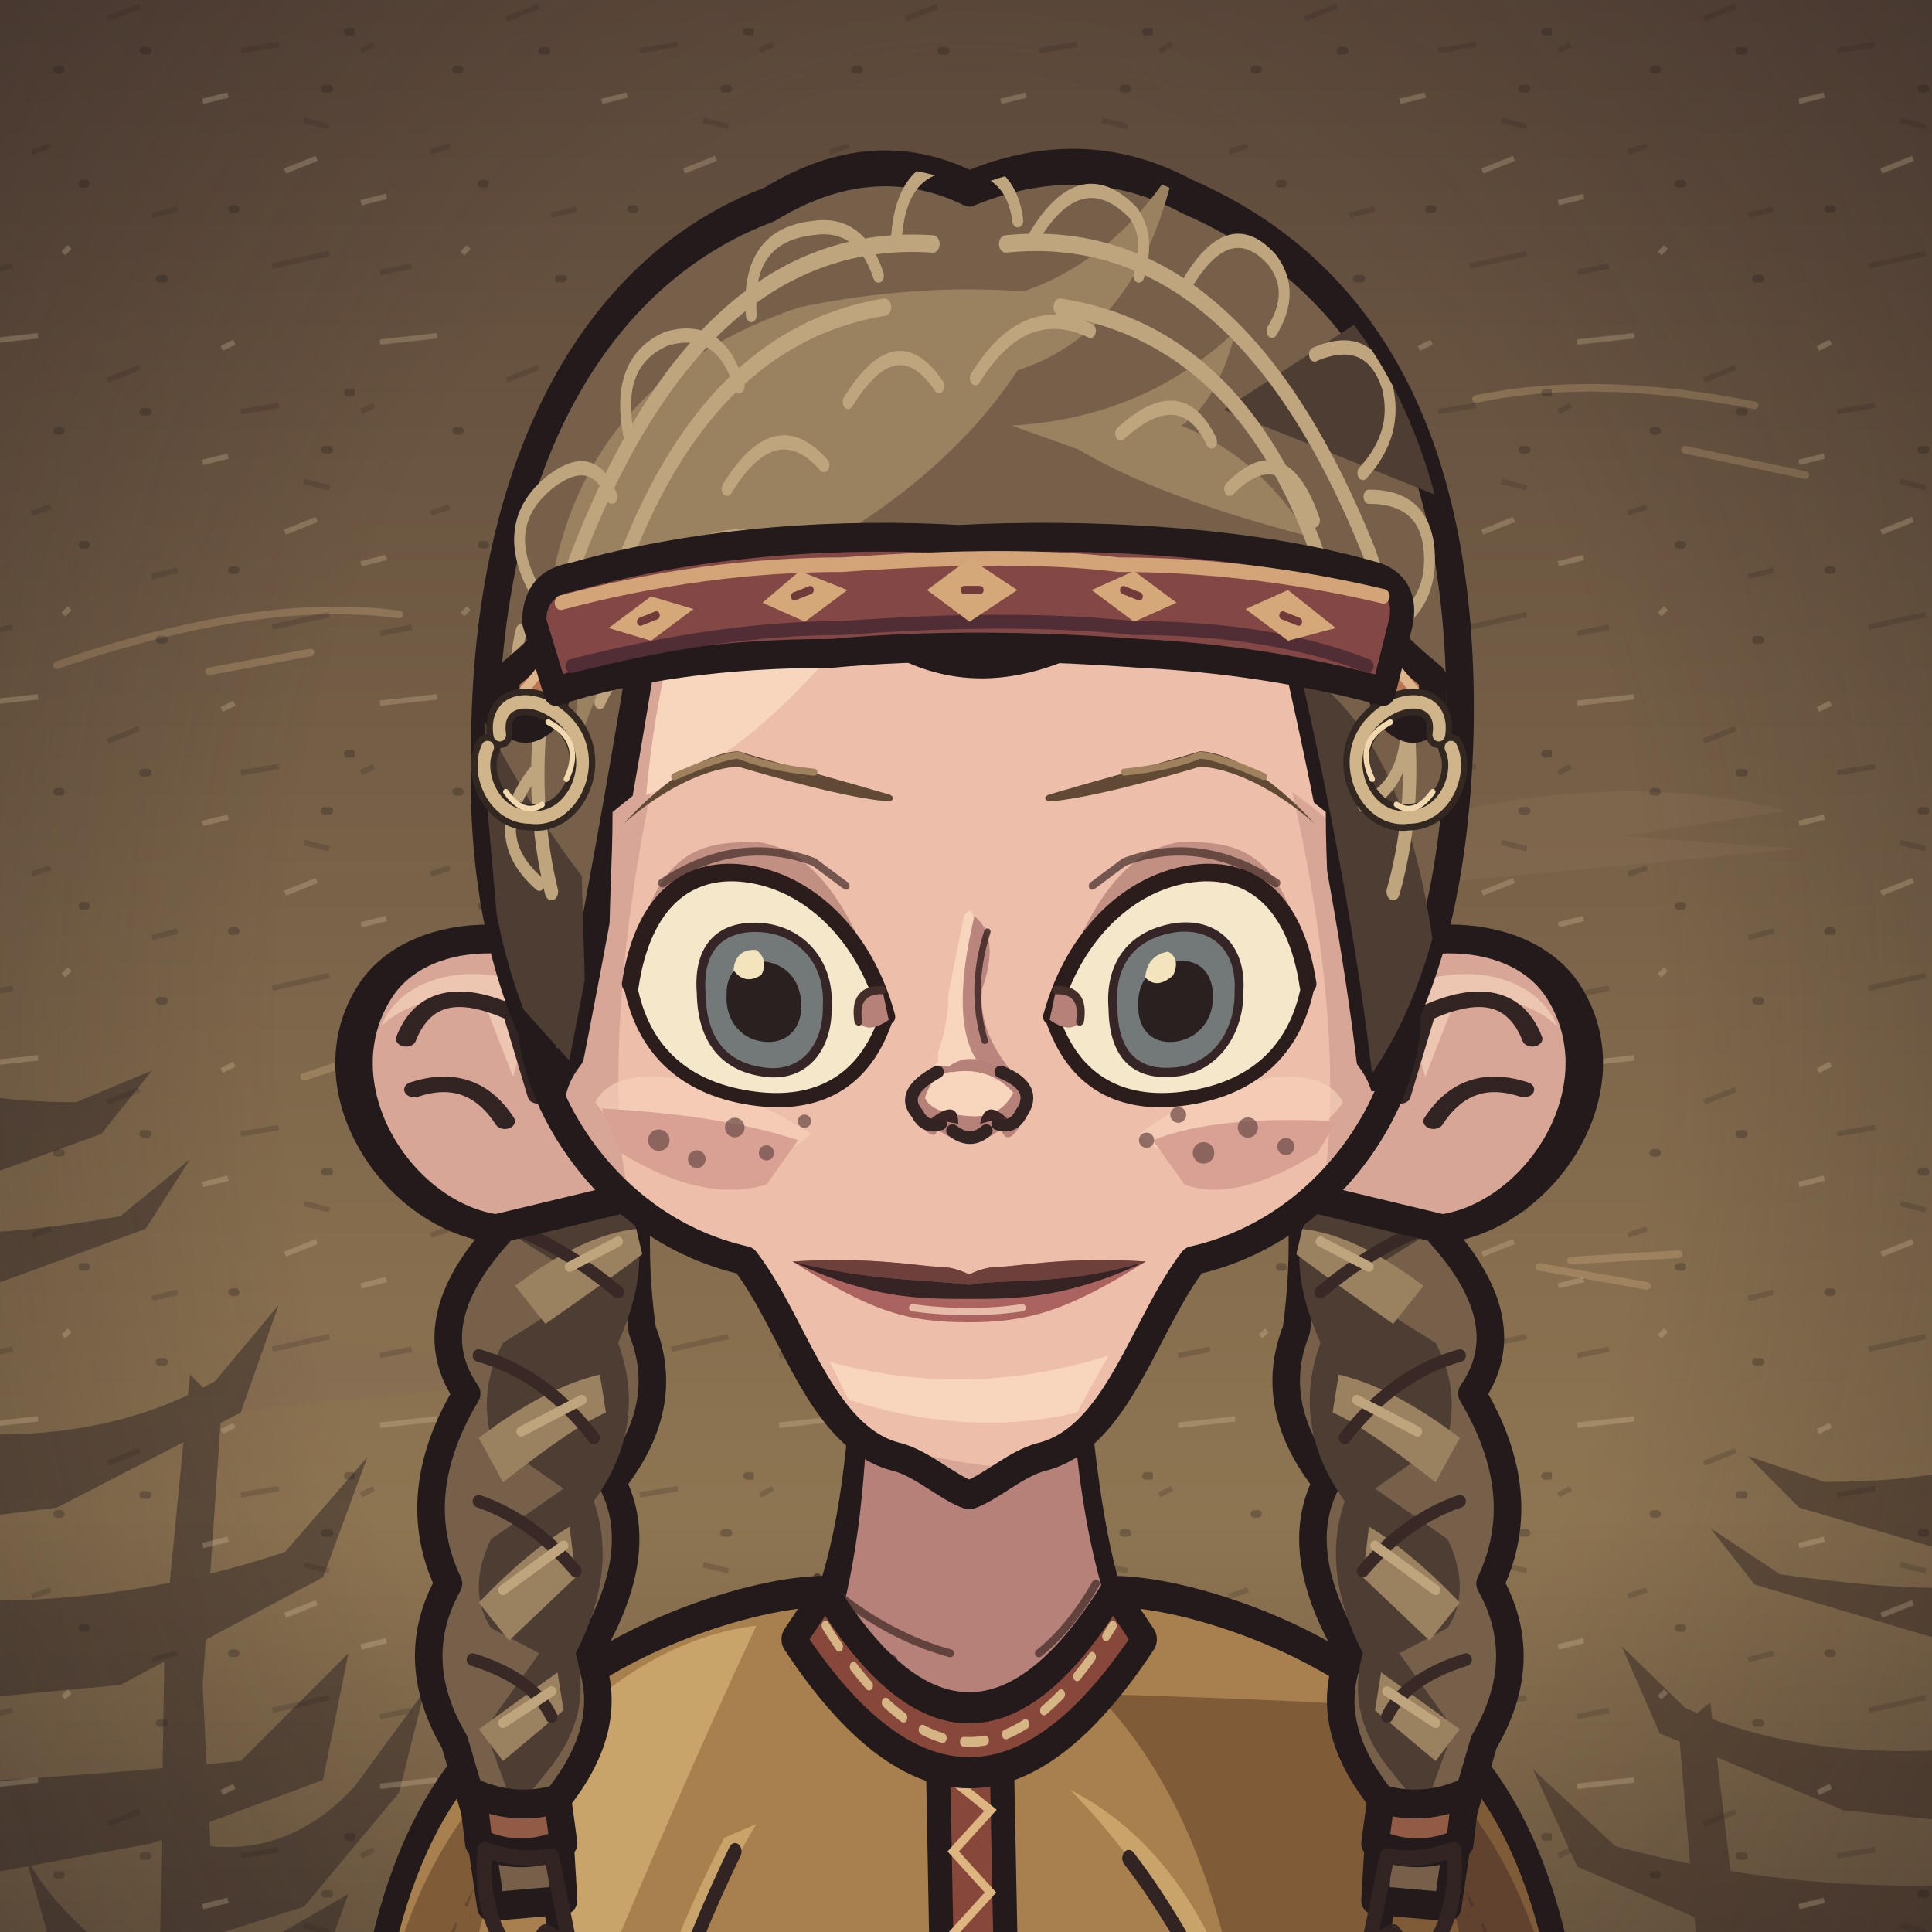
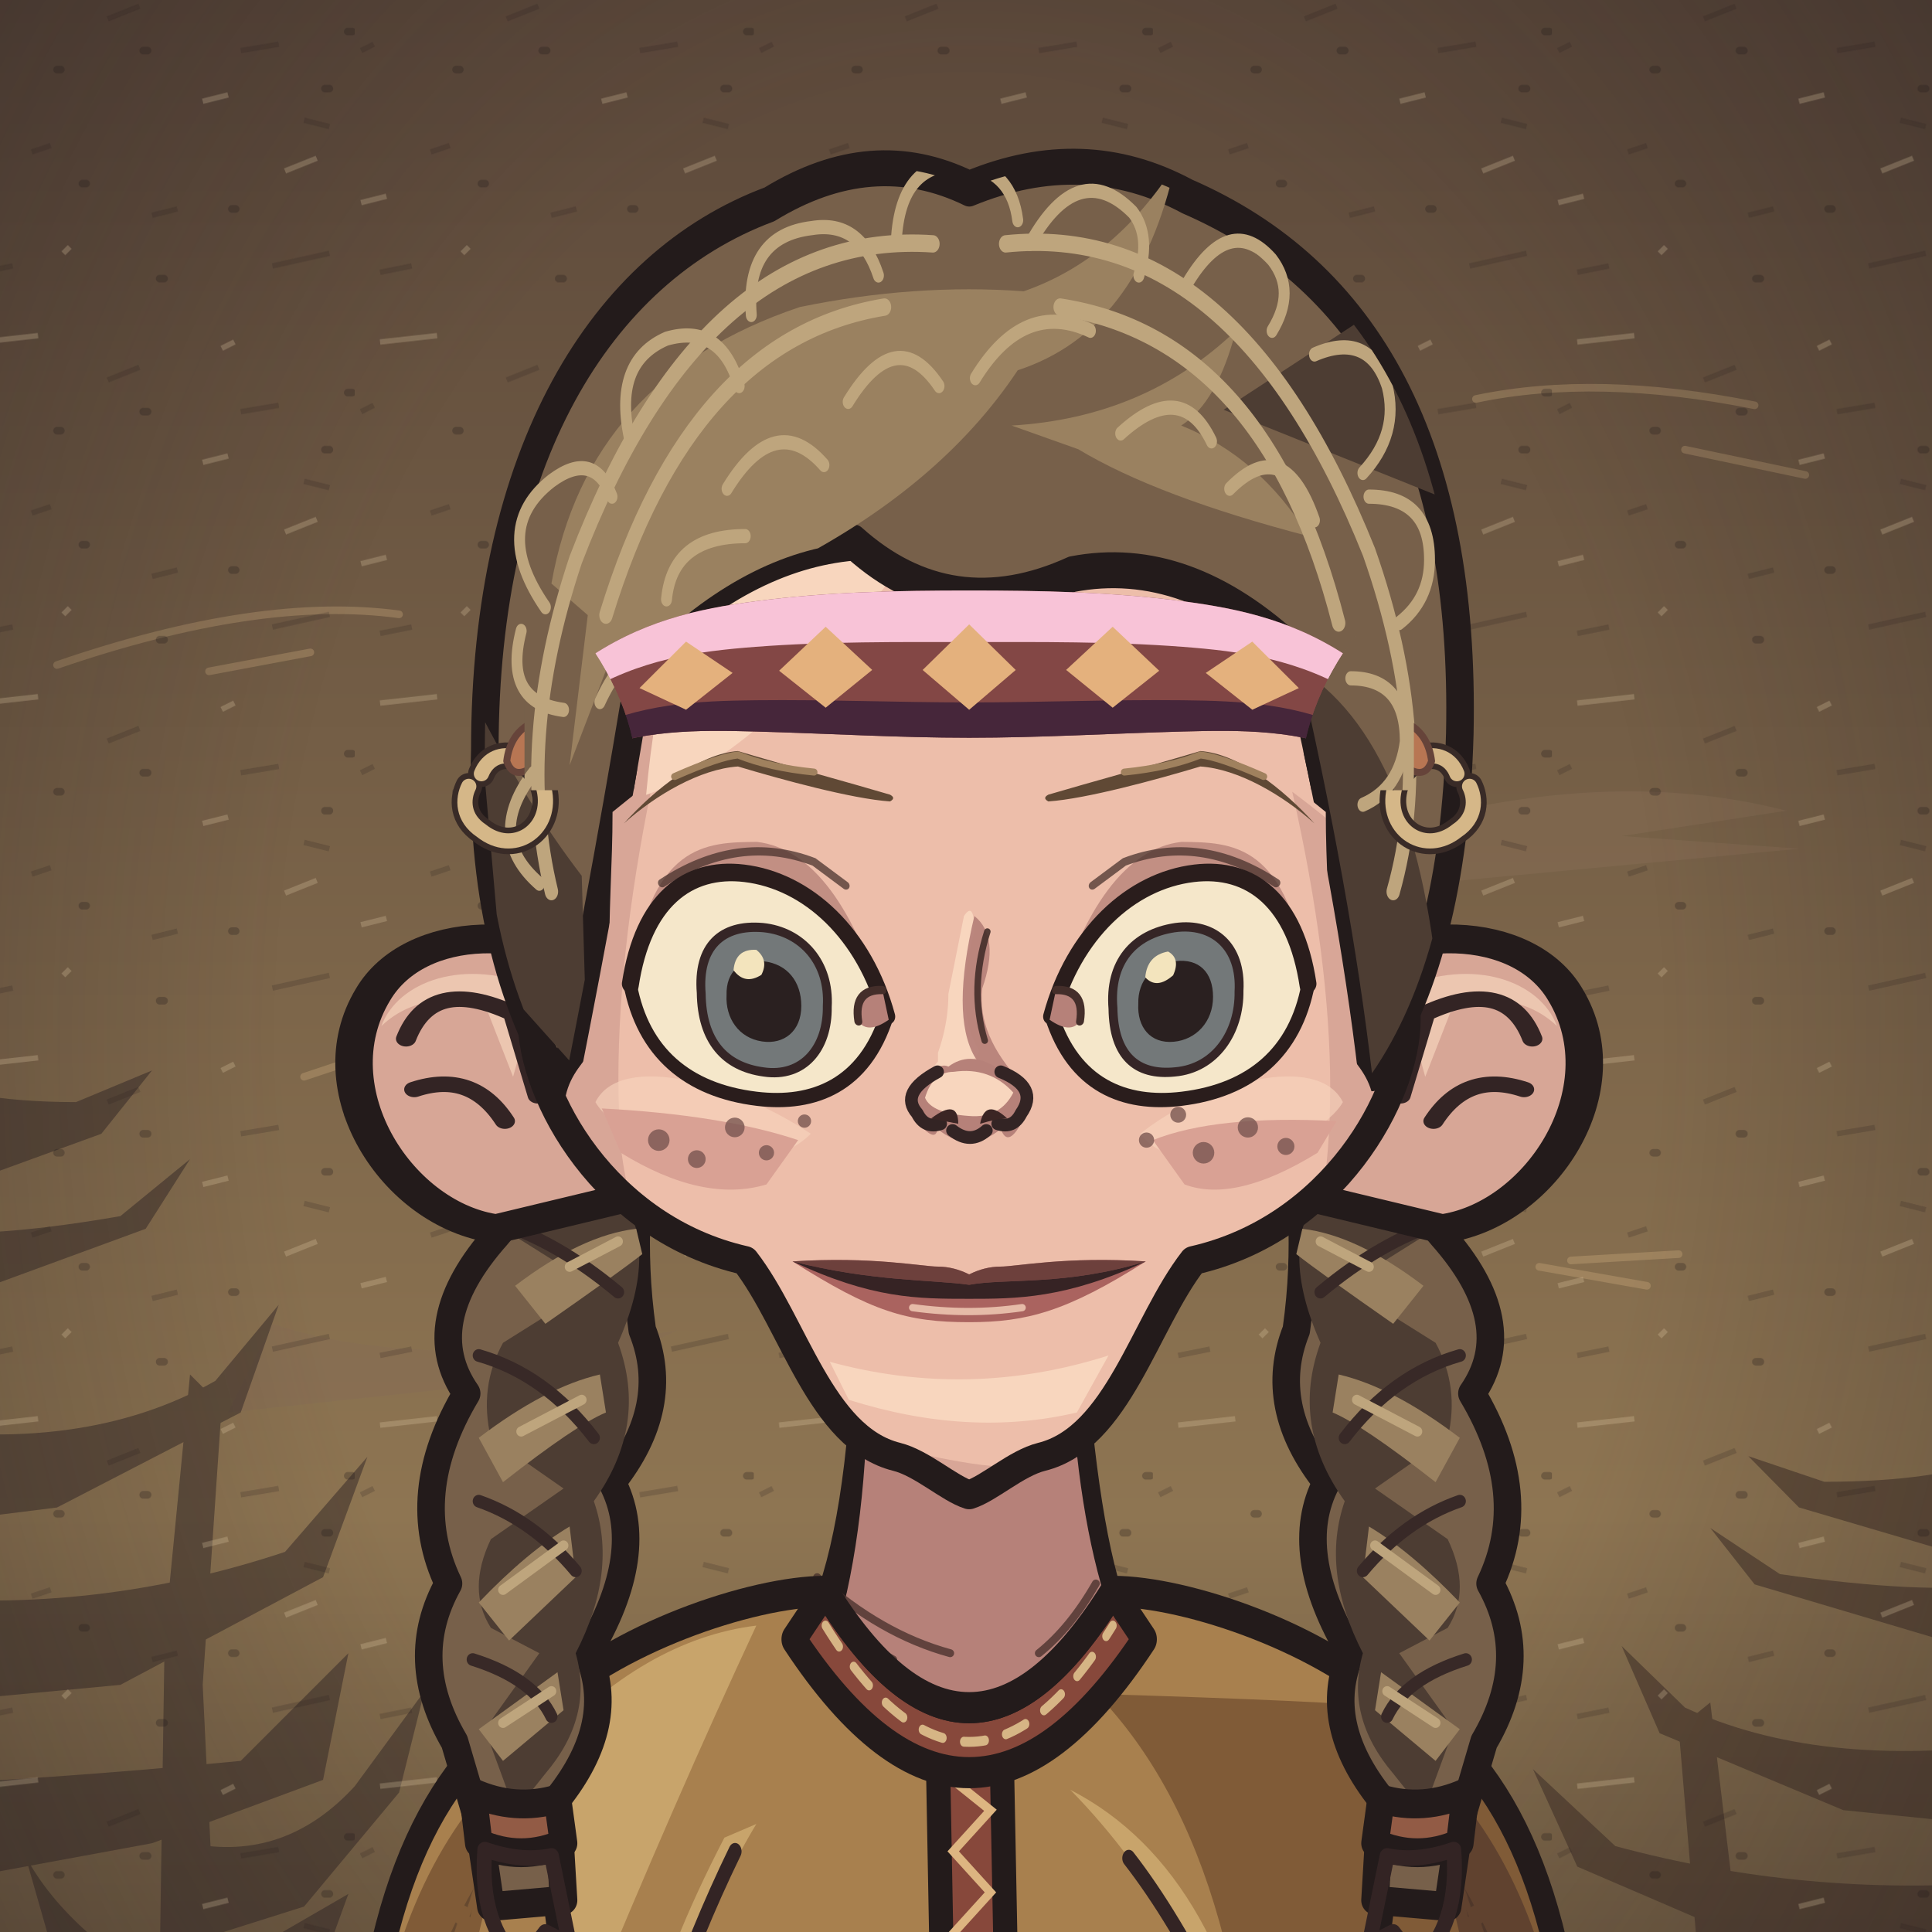
<svg xmlns="http://www.w3.org/2000/svg" xmlns:xlink="http://www.w3.org/1999/xlink" aria-labelledby="title" width="32" height="32" viewBox="7 8 305 305" role="img">
  <defs>
    <style>
      .edge {stroke:#231b1b;stroke-width:4.55;stroke-linecap:round;stroke-linejoin:round}
      .seam {fill:none;stroke:#332424;stroke-width:2.45;stroke-linecap:round;stroke-linejoin:round}
      .etch {fill:none;stroke:#442e2a;stroke-width:1.25;stroke-linecap:round}
      .hair-line {fill:none;stroke:#967661;stroke-width:1.45;stroke-linecap:round}
      .white {fill:#f5e7ca;stroke:#2a1d1c;stroke-width:2.65;stroke-linejoin:round}
      .label {fill:#efdfc1;font:600 20px Georgia,serif}
      .muted {fill:#b8aa96;font:13px 'Segoe UI',sans-serif}
      .section {fill:#dcbb8e;font:600 14px 'Segoe UI',sans-serif}
    </style>
    <linearGradient id="umber" x2="0" y2="1" gradientUnits="objectBoundingBox">
      <stop stop-color="#594639" />
      <stop offset=".56" stop-color="#8e7552" />
      <stop offset="1" stop-color="#3c3029" />
    </linearGradient>
    <linearGradient id="ash" x2="0" y2="1" gradientUnits="objectBoundingBox">
      <stop stop-color="#3b423d" />
      <stop offset=".56" stop-color="#7a7d67" />
      <stop offset="1" stop-color="#242b28" />
    </linearGradient>
    <linearGradient id="rose" x2="0" y2="1" gradientUnits="objectBoundingBox">
      <stop stop-color="#51404a" />
      <stop offset=".56" stop-color="#8a6972" />
      <stop offset="1" stop-color="#372c33" />
    </linearGradient>
    <pattern id="paper-grain" width="63" height="57" patternUnits="userSpaceOnUse">
      <path d="M1 16l2-1m21-4 5-2m16 7 6-1M12 32l3-1m16 11 4-1m20-14 4 1M4 51l5-1m41 0 9-2" fill="none" stroke="#231a1b" stroke-width=".85" opacity=".19" />
      <path d="M4 5l9-1m29 2 2-1M1 40l4-1m12 9 1-1m21-23 4-1m9 12 5-2" fill="none" stroke="#f0dbb5" stroke-width=".85" opacity=".23" />
      <path d="M16 19h.6m13-3h.7m28 6h.7m-39 15h.6m23 4h.6m-12 11h.7m29-39h.7" fill="none" stroke="#21191a" stroke-width="1.2" opacity=".28" stroke-linecap="round" />
    </pattern>
    <pattern id="ink-lines" width="7" height="9" patternUnits="userSpaceOnUse" patternTransform="rotate(28)">
      <path d="M1 -2V10m2.8-8 .6 6m1.9-1v5" stroke="#271d1d" stroke-width=".95" fill="none" opacity=".65" />
    </pattern>
    <radialGradient id="vignette" cx=".5" cy=".39" r=".72">
      <stop offset=".47" stop-color="#20191c" stop-opacity="0" />
      <stop offset="1" stop-color="#20191c" stop-opacity=".48" />
    </radialGradient>
    <g id="firs" fill="currentColor">
      <path d="M10 439Q15 379 12 300L9 220 15 146 15 54 19 80 21 147 28 230 25 326 29 439Z" />
      <path d="M17 169Q27 174 45 174L57 169 49 179 27 187 17 185                M18 194Q29 196 52 192L63 183 56 194 26 205 16 207                M15 225Q46 230 67 218L77 206 71 223 42 238 18 241                M17 252Q48 255 78 245L91 230 84 249 52 266 20 269                M14 282Q40 281 71 278L88 261 84 281 57 291 19 298                M19 312Q43 316 69 310L88 299 84 310 58 322 22 325" />
      <path d="M6 312 0 315V284L11 285M0 266 13 270V250L0 249M0 220 15 221 15 206 0 202                M0 180 16 181V167L0 165M0 141 15 150V138L0 133M0 112 17 127V118L0 104" />
      <path d="M64 440Q55 380 58 324L59 258 63 217 68 222 65 266 68 328 76 440Z                M63 291Q78 294 89 282L100 267 96 283 81 301 62 307                M63 323Q80 323 106 304L98 321 68 339                M63 316Q44 306 37 293L41 307 64 329Z" />
    </g>
    <g id="brambles" fill="none" stroke="currentColor" stroke-linecap="round" stroke-linejoin="round">
      <path stroke-width="3.8" d="M9 440Q13 401 21 380T26 333m-8 57Q39 375 43 352m-28 46Q6 377 0 376M41 440Q41 402 63 385m-20 44q26-6 39-30" />
      <path stroke-width="2" d="M23 364l14-13m-12 4-7-15m20 29 17-4m-15-1 1-11m13 49 2-17m2 14 18-5m-34 32q-12-10-17-10" />
    </g>
    <g id="night-scratches" fill="none" stroke="currentColor" stroke-width="1.2" stroke-linecap="round">
      <path d="M16 113q32-11 54-8m-30 9 16-3m184-40q19-4 44 1m-11 7 19 4                M24 335q33-3 68-16m-44 16 26-4m164-9q31 5 60-3m-39 8 38-3                M27 391q22-6 52-5m168 14q28-8 57-8m-40 11 24-4                M55 178l18-6m177 36 17 3m-12-4 17-1" />
    </g>
    <g id="shirt-setting">
      <rect width="320" height="440" fill="url(#umber)" />
      <path d="M50 217q24 8 64 1l-15 7-56 6m176-90q39-13 70-5l-26 4 28 2-64 6" fill="#856c54" opacity=".5" />
      <use xlink:href="#firs" style="color:#342827" opacity=".52" transform="translate(-26 8)" />
      <use xlink:href="#firs" style="color:#413128" opacity=".58" transform="translate(340 101) scale(-1 .81)" />
      <use xlink:href="#night-scratches" style="color:#dfbb87" opacity=".28" />
      <use xlink:href="#brambles" style="color:#291f22" opacity=".71" />
      <rect width="320" height="440" fill="url(#vignette)" />
      <rect width="320" height="440" fill="url(#paper-grain)" />
    </g>
    <g id="armor-setting">
      <rect width="320" height="440" fill="url(#ash)" />
      <path d="M42 173q49-4 68 3l-43 6 25 3-49 4m151 35q47 10 104-6l-26 14-62 8Z" fill="#707764" opacity=".48" />
      <use xlink:href="#firs" style="color:#27312c" opacity=".64" transform="translate(-36 30)" />
      <use xlink:href="#firs" style="color:#303833" opacity=".75" transform="translate(324 45) scale(-.86 1.03)" />
      <use xlink:href="#brambles" style="color:#252a27" opacity=".62" transform="translate(319 10) scale(-1 1)" />
      <use xlink:href="#night-scratches" style="color:#d8d8a9" opacity=".28" transform="translate(-2 21)" />
      <rect width="320" height="440" fill="url(#vignette)" />
      <rect width="320" height="440" fill="url(#paper-grain)" />
    </g>
    <g id="woman-setting">
      <rect width="320" height="440" fill="url(#rose)" />
      <path d="M44 235q40-4 76-1l-20 6-36 2 19 3-44 5m183-50q35 3 60-3l-24 9-31 2" fill="#775d65" opacity=".6" />
      <use xlink:href="#firs" style="color:#3b2b34" opacity=".58" transform="translate(-20 84) scale(.86 .91)" />
      <use xlink:href="#firs" style="color:#3d2e39" opacity=".68" transform="translate(327 54) scale(-.85 .98)" />
      <path d="M300 440q-2-82-6-173l-9-103 7-35 12 42 9 98 7 171Z                M294 195q-10-18-25-24l-15-1 13-4 11 2 18 15                M285 162q-13-22-34-27l-7 4 7-11 17 4 20 17                M303 242q-18-23-36-27l-13 3 15-9 11 2 21 15" fill="#3a2b33" opacity=".64" />
      <use xlink:href="#brambles" style="color:#2d2229" opacity=".8" transform="translate(12 6)" />
      <use xlink:href="#night-scratches" style="color:#e1b8a8" opacity=".28" transform="translate(0 7)" />
      <rect width="320" height="440" fill="url(#vignette)" />
      <rect width="320" height="440" fill="url(#paper-grain)" />
    </g>
    <pattern id="mail-rings" width="14" height="13" patternUnits="userSpaceOnUse" patternTransform="rotate(-7)">
      <path d="M-1 2q3-3 6 0 1 3-2 5Q0 8-1 5M6 2q3-3 6 0 1 3-2 5Q7 8 6 5M3 8q3-3 6 0 1 3-2 5-3 1-4-2M10 8q3-3 6 0" fill="none" stroke="#2d2c28" stroke-width="1.6" stroke-linecap="round" />
      <path d="M-.5 4q1.5-2 3-1m5 1q1.4-2 3-1M4 10q1.5-2 3-1m4 1q1.4-2 3-1" fill="none" stroke="#9a9b87" stroke-width="1.12" opacity=".78" stroke-linecap="round" />
    </pattern>
    <pattern id="armor-plates" width="47" height="24" patternUnits="userSpaceOnUse" patternTransform="translate(4 4) rotate(2)">
      <path d="M1 0l21 .7 1 18-3 3-17-1-1-4Zm24 1 19-1 2 15-3 7-19-2Z" fill="#85867a" stroke="#352e2a" stroke-width="1.75" stroke-linejoin="round" />
      <path d="M2 2l18 .2-.2 4L5 7 4 17Zm24 0 16-1 1 4-14 2-3 10Z" fill="#a9a58d" />
      <path d="M19 4l4 14-3 3-16-1 13-4Zm22 2 4 10-2 5-17-1 13-4Z" fill="#62655f" />
      <path d="M7 7l1-.5m6 12 3-2m16-7 5-1m-7 5 4-2" fill="none" stroke="#d0c0a0" stroke-width=".9" opacity=".76" />
      <path d="M6 12q2-2 2.7 1-1 2.2-2.7.5Zm12 1q1.8-2 2.4.6-1 2.6-2.5.8Zm11 1q1-2.2 2.8-1-.2 2.9-2.8 2.1Zm12-2q2.2-1.4 2.3.8-1 2.3-2.3.5Z" fill="#3c342d" />
    </pattern>
    <clipPath id="portrait-frame">
      <rect width="320" height="440" />
    </clipPath>
    <clipPath id="wardrobe-torso-mask">
      <path d="M133 273 C119 273 93 280 80 290 C77 305 86 322 84 346 C82 370 91 386 90 400 C89 415 86 431 81 445 H239 C234 431 231 415 230 400 C229 386 238 370 236 346 C234 322 243 305 240 290 C227 280 201 273 187 273 Q160 307 133 273Z" />
    </clipPath>
    <clipPath id="face-shape-clip">
      <path d="M 160 54 C 194 54 221 71 225 128 C 226 143 229 156 229 169 C 229 181 217.52 202 195.4 207 C 187.636 217 183.5 235 171.44 238 C 167.44 239 163.168 243 160 244 C 156.832 243 152.56 239 148.56 238 C 136.5 235 132.364 217 124.6 207 C 102.48 202 91 181 91 169 C 91 156 94 143 95 128 C 99 71 126 54 160 54 Z" />
    </clipPath>
    <clipPath id="face-features-eye-left">
      <path d="M-21 0 C-19 -13 -12 -19 -3 -19 C7 -19 16 -12 19.5 0 C16 11 8 15 -1 15 C-12 15 -19 10 -21 0Z" />
    </clipPath>
    <clipPath id="face-features-eye-right">
      <path d="M-21 0 C-19 -13 -12 -19 -3 -19 C7 -19 16 -12 19.5 0 C16 11 8 15 -1 15 C-12 15 -19 10 -21 0Z" />
    </clipPath>
    <clipPath id="face-features-nose-bridge">
      <path d="M154 144H167V179L172 185V187H149V185L154 179Z" />
    </clipPath>
    <mask id="hair-face-opening" maskUnits="userSpaceOnUse" x="0" y="0" width="320" height="440">
      <rect fill="white" x="0" y="0" width="320" height="440" />
      <g clip-path="url(#face-shape-clip)">
        <path d="M103.7 136.2C110.5 130.664 117.5 125.182 123.5 124.782C130.5 126.882 141.5 129.882 149 131.664Q160 139.664 171 131.664C178.5 129.882 189.5 126.882 196.5 124.782C202.5 125.182 209.5 130.664 216.3 136.2C216.3 145.2 216.9 149 216.9 166C216.9 175 224 175 224 184V300H96V184C96 175 103.1 175 103.1 166C103.1 149 103.7 145.2 103.7 136.2Z" fill="black" />
      </g>
    </mask>
    <clipPath id="hair-crown-clip">
-       <path d="M93 176Q79 159 80 133C80 96 99 72 127 64Q144 56 160 62Q179 56 196 63C226 73 242 95 241 131Q240 159 226.5 174Q223 151 214 121Q196 108 177 119 Q157 126 141 115 Q123 108 106 121Q101 145 93 176Z" />
+       <path d="M93 176Q79 159 80 133C80 96 99 72 127 64Q144 56 160 62Q179 56 196 63C226 73 242 95 241 131Q240 159 226.5 174Q223 151 214 121Q196 108 177 110.817 Q157 117.817 141 106.817 Q123 108 106 121Q101 145 93 176Z" />
+     </clipPath>
+     <clipPath id="headband-temple-hair">
+       <path d="M89.772 107.932H98.772Q107.772 119.858 107.772 132.784H89.772Z" />
+       <path d="M89.772 107.932H98.772Q107.772 119.858 107.772 132.784H89.772Z" transform="translate(320 0) scale(-1 1)" />
    </clipPath>
  </defs>
-   <g clip-path="url(#portrait-frame)">
+   <g clip-path="url(#portrait-frame)" transform="translate(0 -0.014)" data-headband-card-shift="-0.014">
    <use xlink:href="#shirt-setting" />
    <g data-part="neck">
      <g id="face-shape-neck">
        <path d="M 144 219 Q 143 249 137 263 Q 130 270 114 278 L 131 301 189 301 206 278 Q 190 270 183 263 Q 178 250 176 219 Z" fill="#e0b09f" class="edge" />
        <path d="M 144 224 176 224 Q 177 247 182 262 Q 178 275 160 277 Q 142 275 139 266 Q 144 249 144 224 Z" fill="#b68179" />
        <path d="M 136 257 q 10 9 21 12 m -16 -3 7 4 m 32 -12 q -4 7 -9 11" class="etch" opacity=".75" />
      </g>
    </g>
    <g data-part="wardrobe" transform="matrix(0.84 0 0 1.08 25.6 -35.6)">
      <path d="M91 284 C69 291 54 304 48 332 C38 362 37 415 50 445 H92 L109 336Z" fill="#a8804e" class="edge" />
      <path d="M49 337 Q56 308 80 294 Q63 326 64 351 L53 373 Q53 421 64 444 H50 Q35 397 49 337Z" fill="#805b37" />
      <path d="M48 354 Q59 326 68 315 Q59 342 62 359 L45 383Z" fill="url(#ink-lines)" opacity=".44" />
      <path d="M53 376 q10 -11 20 -14 m-18 27 16 -10 M52 414 q4 11 13 21" class="seam" />
      <path d="M54 354 l9 -17 m-9 24 9 -14 m-6 61 10 13" class="etch" />
      <g transform="translate(320 0) scale(-1 1)">
        <path d="M91 284 C69 291 54 304 48 332 C38 362 37 415 50 445 H92 L109 336Z" fill="#805b37" class="edge" />
        <path d="M49 337 Q56 308 80 294 Q63 326 64 351 L53 373 Q53 421 64 444 H50 Q35 397 49 337Z" fill="#60422f" />
        <path d="M48 354 Q59 326 68 315 Q59 342 62 359 L45 383Z" fill="url(#ink-lines)" opacity=".44" />
        <path d="M53 376 q10 -11 20 -14 m-18 27 16 -10 M52 414 q4 11 13 21" class="seam" />
        <path d="M54 354 l9 -17 m-9 24 9 -14 m-6 61 10 13" class="etch" />
      </g>
      <path d="M133 273 C119 273 93 280 80 290 C77 305 86 322 84 346 C82 370 91 386 90 400 C89 415 86 431 81 445 H239 C234 431 231 415 230 400 C229 386 238 370 236 346 C234 322 243 305 240 290 C227 280 201 273 187 273 Q160 307 133 273Z" fill="#a8804e" />
      <g data-part="torso" clip-path="url(#wardrobe-torso-mask)">
        <path d="M80 296 Q99 280 120 278 Q105 303 88 335Z" fill="#c8a46b" />
        <path d="M184 288 Q227 289 240 290 L257 444 H217 Q226 405 214 371 Q215 313 184 288Z" fill="#805b37" />
        <path d="M81 344 Q91 359 87 381 L72 402 L64 359Z" fill="#805b37" />
        <path d="M207 371 Q223 390 235 386 L234 416 L220 412Z" fill="url(#ink-lines)" opacity=".42" />
        <path d="M120 307 Q103 329 98 361 Q92 342 114 309Z M179 302 Q209 314 216 353 Q203 321 179 302Z" fill="#c8a46b" />
        <path d="M133 409 Q124 426 123 444 H113 Q119 423 133 409Z M174 412 Q184 426 192 445 H177Z" fill="#c8a46b" />
        <path d="M116 311 Q101 335 95 360 M190 312 Q207 329 225 367 M150 338 q-3 22 3 42 m11 -31 6 35 M129 421 l-7 24 m60 -28 8 27" class="seam" />
        <path d="M101 369 l-7 16 m12 -12 -6 12 M222 355 l6 19 m-11 -12 5 15 M143 367 l2 14 m65 44 4 13" class="etch" />
        <path d="M154 292h12l1 40-12 2Z" fill="#87483b" class="edge" />
        <path d="M156 300l8 5-7 6 7 6-7 6 7 5" fill="none" stroke="#ddb581" stroke-width="1.4" />
        <path d="M133 273 Q160 307 187 273 L193 280 Q160 319 127 280Z" fill="#87483b" class="edge" />
        <path d="M133 278 Q160 312 187 278" fill="none" stroke="#d6b585" stroke-width="1.45" stroke-dasharray="4 4" stroke-linecap="round" />
      </g>
      <path d="M133 273 C119 273 93 280 80 290 C77 305 86 322 84 346 C82 370 91 386 90 400 C89 415 86 431 81 445 H239 C234 431 231 415 230 400 C229 386 238 370 236 346 C234 322 243 305 240 290 C227 280 201 273 187 273 Q160 307 133 273Z" fill="none" class="edge" />
      <g data-part="belt" clip-path="url(#wardrobe-torso-mask)">
        <path d="M96 396 Q160 414 224 395 L223 413 Q160 430 97 414Z" fill="#574034" class="edge" />
        <path d="M99 400 Q160 417 221 399 L221 403 Q160 420 100 404Z" fill="#916649" />
        <path d="M101 410 Q160 426 219 409" fill="none" stroke="#bd9369" stroke-width="1.35" stroke-dasharray="3 3" stroke-linecap="round" />
        <path d="M149 402l24 -1 5 4-1 13-5 4-24 -1-5 -4v-11Z M151 407l-1 9 20 1 1 -11Z" fill="#c69657" fill-rule="evenodd" stroke="#372621" stroke-width="2.9" stroke-linejoin="round" />
        <path d="M156 412l16 -1m-25 -4 8 -2" fill="none" stroke="#e9b97b" stroke-width="2" stroke-linecap="round" />
      </g>
    </g>
    <g id="hair-braid" transform="matrix(0.956 0 0 1 7.059 0)">
      <g transform="translate(0 10)">
        <path d="M220 155C232 169 227 181 238 193Q251 207 243 218q10 16 3 30 7 12-1 25l-4 13-2 13-12-1 1-16q-10-12-5-23-10-16-4-27-10-12-5-24C218 181 208 169 220 155Z" fill="#77604a" class="edge" />
        <path d="M229 184Q235 188 237 192l-15 9 15 9q4 7 2 15l-12 8 12 8q4 8 0 14l-8 4 9 12-5 13-5-6q-8-9-5-19-7-13-3-24-9-12-4-25-7-15 0-24Z" fill="#4d3d33" />
        <path d="M215 192q9 1 20 9l-5 6q-12-8-16-11Zm6 23q9 2 20 10l-4 7q-12-9-17-11Zm5 24q7 4 15 12l-5 6-11-10Zm2 23 13 9-4 5-10-8Z" fill="#9a8160" />
        <path d="M218 202q10-8 20-11m-16 34q8-10 19-13m-16 34q7-8 16-11m-12 34q3-6 13-9" fill="none" stroke="#382927" stroke-width="2" stroke-linecap="round" stroke-linejoin="round" />
        <path d="M218 194l8 4m-2 21 10 5m-7 18 10 7m-8 16 8 5" fill="none" stroke="#bea57d" stroke-width="1.6" stroke-linecap="round" stroke-linejoin="round" />
        <path d="M228 282q7 2 14-1l-1 8q-7 3-14 0Z" fill="#925b45" class="edge" />
        <path d="M229 291q5 1 11-1 1 12-6 18l-4-5-4 2Z" fill="#4d3d33" class="seam" />
      </g>
      <g transform="translate(320 0) scale(-1 1)">
        <g transform="translate(0 10)">
          <path d="M220 155C232 169 227 181 238 193Q251 207 243 218q10 16 3 30 7 12-1 25l-4 13-2 13-12-1 1-16q-10-12-5-23-10-16-4-27-10-12-5-24C218 181 208 169 220 155Z" fill="#77604a" class="edge" />
          <path d="M229 184Q235 188 237 192l-15 9 15 9q4 7 2 15l-12 8 12 8q4 8 0 14l-8 4 9 12-5 13-5-6q-8-9-5-19-7-13-3-24-9-12-4-25-7-15 0-24Z" fill="#4d3d33" />
          <path d="M215 192q9 1 20 9l-5 6q-12-8-16-11Zm6 23q9 2 20 10l-4 7q-12-9-17-11Zm5 24q7 4 15 12l-5 6-11-10Zm2 23 13 9-4 5-10-8Z" fill="#9a8160" />
          <path d="M218 202q10-8 20-11m-16 34q8-10 19-13m-16 34q7-8 16-11m-12 34q3-6 13-9" fill="none" stroke="#382927" stroke-width="2" stroke-linecap="round" stroke-linejoin="round" />
          <path d="M218 194l8 4m-2 21 10 5m-7 18 10 7m-8 16 8 5" fill="none" stroke="#bea57d" stroke-width="1.6" stroke-linecap="round" stroke-linejoin="round" />
          <path d="M228 282q7 2 14-1l-1 8q-7 3-14 0Z" fill="#925b45" class="edge" />
          <path d="M229 291q5 1 11-1 1 12-6 18l-4-5-4 2Z" fill="#4d3d33" class="seam" />
        </g>
      </g>
    </g>
    <g id="face-shape">
      <g id="face-shape-ears">
        <g transform="translate(101 179) scale(-1.3 1)">
          <path d="M -4 -15 C 7 -26 22 -25 27 -14 C 34 1 24 21 12 23 L -4 18 Z" fill="#d7a696" class="edge" />
          <path d="M 7 -15 C 16 -20 24 -16 26 -9 C 22 -14 16 -14 13 -11 L 10 -1 Z" fill="#f8d6be" opacity=".66" />
          <path d="M 23 -7 Q 20 -17 10 -11 L 7 2 M 22 1 Q 15 -2 11 6" class="seam" />
        </g>
        <g transform="translate(219 179) scale(1.3 1)">
          <path d="M -4 -15 C 7 -26 22 -25 27 -14 C 34 1 24 21 12 23 L -4 18 Z" fill="#d7a696" class="edge" />
          <path d="M 7 -15 C 16 -20 24 -16 26 -9 C 22 -14 16 -14 13 -11 L 10 -1 Z" fill="#f8d6be" opacity=".66" />
          <path d="M 23 -7 Q 20 -17 10 -11 L 7 2 M 22 1 Q 15 -2 11 6" class="seam" />
        </g>
      </g>
      <path d="M 160 54 C 194 54 221 71 225 128 C 226 143 229 156 229 169 C 229 181 217.52 202 195.4 207 C 187.636 217 183.5 235 171.44 238 C 167.44 239 163.168 243 160 244 C 156.832 243 152.56 239 148.56 238 C 136.5 235 132.364 217 124.6 207 C 102.48 202 91 181 91 169 C 91 156 94 143 95 128 C 99 71 126 54 160 54 Z" fill="#edbeaa" />
      <g clip-path="url(#face-shape-clip)">
        <path d="M 70 141 Q 104 91 123 84 Q 102 148 105 189 Q 110 231 160 239 Q 192 244 211 214 Q 223 186 211 133 Q 235 151 250 174 L 250 265 70 265 Z" fill="#d8a697" />
        <path d="M 109 133.5 Q 114 80 142 79 Q 173 70 195 88 Q 174 79 152 93 Q 130 126 109 133.5 Z" fill="#f8d6be" />
        <g transform="translate(160 0) scale(-1 1)">
          <path d="M 25 187 C 37 179 55 174 59 182 C 55 189 34 196 25 187 Z" fill="#f8d6be" opacity=".605" />
          <path d="M 27 188 Q 39 184 58 183 L 55 190 Q 42 198 32 195 Z" fill="#d9a194" />
        </g>
        <g transform="translate(160 0) scale(1 1)">
          <path d="M 27 187 C 37 179 55 174 59 182 C 55 189 34 196 27 187 Z" fill="#f8d6be" opacity=".605" />
          <path d="M 29 188 Q 39 184 58 185 L 55 190 Q 42 198 34 195 Z" fill="#d9a194" />
        </g>
        <path d="M 92 183 Q 99 211 120 232 L 132 247 119 248 Q 98 234 85 212 Z M 229 184 Q 224 217 203 241 L 193 250 209 247 Q 230 233 240 211 Z" fill="url(#ink-lines)" opacity=".14" />
        <path d="M 138 223 Q 160 229 182 222 L 177 231 Q 160 235 141 229 Z" fill="#f8d6be" />
        <circle cx="111" cy="188" r="1.7" fill="#76534e" opacity=".78" />
        <circle cx="117" cy="191" r="1.4" fill="#76534e" opacity=".78" />
        <circle cx="123" cy="186" r="1.55" fill="#76534e" opacity=".78" />
        <circle cx="128" cy="190" r="1.2" fill="#76534e" opacity=".78" />
        <circle cx="134" cy="185" r="1.05" fill="#76534e" opacity=".78" />
        <circle cx="188" cy="188" r="1.2" fill="#76534e" opacity=".78" />
        <circle cx="193" cy="184" r="1.25" fill="#76534e" opacity=".78" />
        <circle cx="197" cy="190" r="1.7" fill="#76534e" opacity=".78" />
        <circle cx="204" cy="186" r="1.6" fill="#76534e" opacity=".78" />
        <circle cx="210" cy="189" r="1.35" fill="#76534e" opacity=".78" />
      </g>
      <path d="M 160 54 C 194 54 221 71 225 128 C 226 143 229 156 229 169 C 229 181 217.52 202 195.4 207 C 187.636 217 183.5 235 171.44 238 C 167.44 239 163.168 243 160 244 C 156.832 243 152.56 239 148.56 238 C 136.5 235 132.364 217 124.6 207 C 102.48 202 91 181 91 169 C 91 156 94 143 95 128 C 99 71 126 54 160 54 Z" fill="none" class="edge" />
    </g>
    <g clip-path="url(#face-shape-clip)">
      <g data-part="eyes">
        <g transform="matrix(1 0.12 0 1.04 127.5 166)">
          <path d="M-21 0 C-18 -22 -9 -23 -1 -24 Q12 -24 19.5 0Z" fill="#b68179" opacity=".78" />
          <path d="M-16 -16 Q-4 -25 8 -22 L13 -19" class="etch" opacity=".72" />
          <path d="M-21 0 C-19 -13 -12 -19 -3 -19 C7 -19 16 -12 19.5 0 C16 11 8 15 -1 15 C-12 15 -19 10 -21 0Z" class="white" style="stroke-width:2.15" />
          <g clip-path="url(#face-features-eye-left)">
            <g transform="translate(0 0) scale(1 1)">
              <path d="M-9.8 0 C-10.4 -7 -6.6 -10.9 0 -11.1 C6.1 -11.2 10.5 -7 10.1 -.3 C10.2 5.9 6.4 11 0 10.8 C-6.1 10.7 -9.7 7.2 -9.8 0Z" fill="#737879" stroke="#352526" stroke-width="1.4" />
              <path d="M-5.8 -.2C-5.9-3.8-3.5-6 .1-6 3.8-6 6-3.6 6 .1 6 3.9 3.3 6.3-.2 6.2-3.9 6.1-6 3.3-5.8-.2Z" fill="#2a2020" />
              <path d="M-4.7-4.1Q-4.4-7.4-1.1-7.6 .9-6.3-.3-3.9-2.9-2-4.7-4.1Z" fill="#f3e4bd" />
            </g>
          </g>
          <path d="M-21 0 C-19 -13 -12 -19 -3 -19 C7 -19 16 -12 19.5 0" fill="none" stroke="#2a1d1c" stroke-width="2.65" stroke-linecap="round" />
          <path d="M18.8 -3.8 Q14.2 -3.4 15 1.4 Q16.5 3.2 19.8 .6Z" fill="#b68179" />
          <path d="M18.8 -3.8 Q14.2 -3.4 15 1.4" class="etch" />
        </g>
        <g transform="matrix(-1 0.12 0 1.04 192.5 166)">
          <path d="M-21 0 C-18 -22 -9 -23 -1 -24 Q12 -24 19.5 0Z" fill="#b68179" opacity=".78" />
          <path d="M-16 -16 Q-4 -25 8 -22 L13 -19" class="etch" opacity=".72" />
          <path d="M-21 0 C-19 -13 -12 -19 -3 -19 C7 -19 16 -12 19.5 0 C16 11 8 15 -1 15 C-12 15 -19 10 -21 0Z" class="white" style="stroke-width:2.15" />
          <g clip-path="url(#face-features-eye-right)">
            <g transform="translate(0 0) scale(-1 1)">
              <path d="M-9.8 0 C-10.4 -7 -6.6 -10.9 0 -11.1 C6.1 -11.2 10.5 -7 10.1 -.3 C10.2 5.9 6.4 11 0 10.8 C-6.1 10.7 -9.7 7.2 -9.8 0Z" fill="#737879" stroke="#352526" stroke-width="1.4" />
              <path d="M-5.8 -.2C-5.9-3.8-3.5-6 .1-6 3.8-6 6-3.6 6 .1 6 3.9 3.3 6.3-.2 6.2-3.9 6.1-6 3.3-5.8-.2Z" fill="#2a2020" />
              <path d="M-4.7-4.1Q-4.4-7.4-1.1-7.6 .9-6.3-.3-3.9-2.9-2-4.7-4.1Z" fill="#f3e4bd" />
            </g>
          </g>
          <path d="M-21 0 C-19 -13 -12 -19 -3 -19 C7 -19 16 -12 19.5 0" fill="none" stroke="#2a1d1c" stroke-width="2.65" stroke-linecap="round" />
          <path d="M18.8 -3.8 Q14.2 -3.4 15 1.4 Q16.5 3.2 19.8 .6Z" fill="#b68179" />
          <path d="M18.8 -3.8 Q14.2 -3.4 15 1.4" class="etch" />
        </g>
      </g>
      <g data-part="brows">
        <g transform="matrix(1 0 0 1 127.5 135)">
          <path d="M-22 3 C-17 -2.536 -10 -8.018 -4 -8.418 C3 -6.318 14 -3.318 20 -1.536 Q21 -1 20 -0.464 C14 -0.882 3 -3.882 -4 -5.982 C-10 -5.582 -17 -1.464 -22 3Z" fill="#604935" />
          <path d="M-14 -4.4 Q-7 -7.5 -4 -7.8 Q1 -5.8 8 -5.1" fill="none" stroke="#a0815e" stroke-width="1.1" stroke-linecap="round" />
        </g>
        <g transform="matrix(-1 0 0 1 192.5 135)">
          <path d="M-22 3 C-17 -2.536 -10 -8.018 -4 -8.418 C3 -6.318 14 -3.318 20 -1.536 Q21 -1 20 -0.464 C14 -0.882 3 -3.882 -4 -5.982 C-10 -5.582 -17 -1.464 -22 3Z" fill="#604935" />
          <path d="M-14 -4.4 Q-7 -7.5 -4 -7.8 Q1 -5.8 8 -5.1" fill="none" stroke="#a0815e" stroke-width="1.1" stroke-linecap="round" />
        </g>
      </g>
      <g data-part="nose" transform="translate(160 160) scale(.82 .82) translate(-160 -160)">
        <g clip-path="url(#face-features-nose-bridge)">
          <path d="M159 151 Q161 148 161 154 Q157 169 162 177 L158 183 152 182 Q156 174 156 166Z" fill="#f8d6be" />
          <path d="M161 151 Q166 155 162.5 165 Q161.5 174 170 183 L167 187 161 178 Q156.5 170 161 151Z" fill="#b68179" opacity=".93" />
          <path d="M163.5 154 Q160 165 163 175" class="etch" opacity=".9" />
        </g>
        <path d="M156 180 Q160 177 165 180 C167 180 166.09 180 168.5 182 Q172.5 186 170.5 190 Q167.5 196 166.09 192 Q160 197 153.91 192 Q153.5 195 149.5 190 Q147.5 186 151.5 183 Q154 179 156 180Z" fill="#b68179" />
        <path d="M157 181 Q164 180 168.5 185 Q165.95 190 160 189.5 Q152.775 189 151.5 186 Q153 181 157 181Z" fill="#f8d6be" />
        <path d="M153.91 181 Q146.5 185 150.0 189 Q151.5 192 154.5 191 M166.09 181 Q173.5 184 170.0 189 Q168.5 192 165.5 191" class="seam" />
        <path d="M152.65 190 q5.25 -4 5.25 1 q-5.25 -1 -5.25 -1Z M162.1 191 q1 -5 5.25 -1 q-2 0 -5.25 1Z" fill="#3b2524" />
        <path d="M156.8 192.3 Q160.25 195 163.3 192.3" class="seam" />
      </g>
      <g data-part="mouth" transform="translate(160 160) scale(.82 .82) translate(-160 -160)">
        <path d="M126 217.5 C141.3 216.5 151 218.5 154 218.5 Q157 218.5 160 220.0 Q163 218.5 166 218.5 C169 218.5 178.7 216.5 194 217.5 C178.7 227.2 171 229.2 160 229.2 C148 229.2 141.3 227.2 126 217.5Z" fill="#aa635f" />
        <path d="M126 217.5 C141.3 216.5 151 218.5 154 218.5 Q157 218.5 160 220.0 Q163 218.5 166 218.5 C169 218.5 178.7 216.5 194 217.5 C178.7 222.25 167 220.7 160 222 C153 221 141.3 221.4 126 217.5Z" fill="#56322f" opacity=".72" />
        <path d="M126 217.5 C141.3 221.4 153 221 160 222 C167 220.7 178.7 222.25 194 217.5 C178.7 224.7 169 224.7 160 224.7 C150 224.7 141.3 224.7 126 217.5Z" fill="#362324" />
        <path d="M149.12 226.4 Q160 227.9 170.2 226.4" fill="none" stroke="#f8d6be" stroke-width="1.4" stroke-linecap="round" opacity=".76" />
      </g>
    </g>
-     <g id="hair-front">
+     <g id="hair-front" data-hairline-y="104.815">
      <g mask="url(#hair-face-opening)">
        <g transform="matrix(0.956 0 0 1.247 7.059 -39.529)">
-           <path d="M93 176Q79 159 80 133C80 96 99 72 127 64Q144 56 160 62Q179 56 196 63C226 73 242 95 241 131Q240 159 226.5 174Q223 151 214 121Q196 108 177 119 Q157 126 141 115 Q123 108 106 121Q101 145 93 176Z" fill="#77604a" class="edge" />
+           <path d="M93 176Q79 159 80 133C80 96 99 72 127 64Q144 56 160 62Q179 56 196 63C226 73 242 95 241 131Q240 159 226.5 174Q223 151 214 121Q196 108 177 110.817 Q157 117.817 141 106.817 Q123 108 106 121Q101 145 93 176Z" fill="#77604a" class="edge" />
          <g clip-path="url(#hair-crown-clip)">
            <path d="M91 112q6-26 41-35 19-3 37-2 15-4 25-16-6 21-26 26-13 15-39 25l-28 11-7 14 3-19Zm76-20q22-1 37-12-3 9-9 12 13 4 21 14-25-5-38-11Z" fill="#9a8160" />
            <path d="M79 128q8 12 17 21l1 26-14-12Zm123-38 26-13 13 25Z M210 121q22 7 27 39l-11 21Z" fill="#4d3d33" />
            <path d="M154 69Q116 67 95 109Q85 132 91 151M146 77Q114 81 100 116 M166 69Q204 66 226 108Q237 132 230 151M175 77Q209 81 221 117" fill="none" stroke="#bea57d" stroke-width="2.2" stroke-linecap="round" stroke-linejoin="round" />
            <path d="M90 115q-9-10 1-16 7-4 10 2m3-7q-3-10 6-13 9-2 12 6m2-9q-1-10 10-11 8-1 11 6m3-5q1-10 12-9 7 1 8 7m2 3q8-11 17-4 3 3 1 8m8 1q7-9 14-3 4 4 0 9m7 3q9-3 12 4 2 6-4 11m1 3q10 0 10 8 0 5-5 8M93 128q-10-1-7-10m13 9q6-10 15-6m-4-7q1-8 13-8m-3-6q8-10 16-3m4-8q8-10 15-2m6-1q8-10 19-6m5 13q10-7 15 1m3 6q9-7 14 4m6 20q9 0 9 8-1 6-7 8M89 150q-9-6-1-14" fill="none" stroke="#bea57d" stroke-width="1.8" stroke-linecap="round" stroke-linejoin="round" />
          </g>
        </g>
      </g>
    </g>
    <g id="headgear-child_rus_browband">
-       <g transform="matrix(0.956 0 0 1 7.059 -3.854)" data-part="headband-attachments">
-         <g>
-           <path d="M226.6 108 Q226.567 111 236.535 118.854 L236.535 124.854Q233.535 128.854 229.535 124.854Q226.567 119 226.6 115Z" fill="#b87653" class="edge" />
-           <path d="M226.6 111 Q226.567 113 233.535 120.854" fill="none" stroke="#deb58a" stroke-width="1.5" stroke-linecap="round" />
-           <g transform="translate(-5.465 2.854)">
-             <path d="M243 125 C244 119 237 118 232 123 C226 129 231 139 238 138 C244 138 247 131 245 127" fill="none" stroke="#322821" stroke-width="4.2" stroke-linecap="round" />
-             <path d="M243 125 C244 119 237 118 232 123 C226 129 231 139 238 138 C244 138 247 131 245 127" fill="none" stroke="#d0b58a" stroke-width="2.1" stroke-linecap="round" />
-             <path d="M235 123 Q229 126 232 132 M236 136 q3 2 6-2" fill="none" stroke="#f1d8ae" stroke-width="0.9" stroke-linecap="round" />
-           </g>
-         </g>
-         <g transform="translate(320 0) scale(-1 1)">
-           <path d="M226.6 108 Q226.567 111 236.535 118.854 L236.535 124.854Q233.535 128.854 229.535 124.854Q226.567 119 226.6 115Z" fill="#b87653" class="edge" />
-           <path d="M226.6 111 Q226.567 113 233.535 120.854" fill="none" stroke="#deb58a" stroke-width="1.5" stroke-linecap="round" />
-           <g transform="translate(-5.465 2.854)">
-             <path d="M243 125 C244 119 237 118 232 123 C226 129 231 139 238 138 C244 138 247 131 245 127" fill="none" stroke="#322821" stroke-width="4.2" stroke-linecap="round" />
-             <path d="M243 125 C244 119 237 118 232 123 C226 129 231 139 238 138 C244 138 247 131 245 127" fill="none" stroke="#d0b58a" stroke-width="2.1" stroke-linecap="round" />
-             <path d="M235 123 Q229 126 232 132 M236 136 q3 2 6-2" fill="none" stroke="#f1d8ae" stroke-width="0.9" stroke-linecap="round" />
-           </g>
-         </g>
-       </g>
-       <g transform="matrix(0.838 0 0 1 25.976 -3.854)" data-part="forehead-band">
-         <path d="M78 110 Q78 104 85 103 C110 97 137 96 158 97 C181 96 213 97 237 103 Q243 105 241 111 L238 121 Q216 116 192 115 Q160 113 134 115 Q104 115 82 121 Z" fill="#834745" class="edge" />
-         <path d="M83 107 Q110 101 136 101 Q169 99 188 101 Q213 101 238 106" fill="none" stroke="#d2a477" stroke-width="2.3" stroke-linecap="round" />
-         <path d="M85 117 Q113 111 136 111 Q168 109 191 111 Q217 111 235 117" fill="none" stroke="#512d35" stroke-width="2.2" stroke-linecap="round" />
-         <path d="M92 111 l8-5 8 2 -8 5 Z M121 107 l7-5 9 3 -8 5 Z M152 105 l8-5 9 5 -9 5 Z M183 105 l8-3 8 5 -8 3 Z M212 108 l8-3 9 6 -9 2 Z" fill="#d5a879" />
-         <path d="M98 110 l3-1 m26-3 3-1 m29 0 3 0 m27 0 3 1 m27 3 3 1" fill="none" stroke="#713b3a" stroke-width="1.3" stroke-linecap="round" />
-       </g>
-     </g>
+       <g data-part="headband-attachments">
+         <g transform="translate(87 127.156) scale(-1 1)">
+           <path d="M4 3 C2-2-5 0-6 6 C-7 12-1 16 4 12 C7 10 7 7 6 5" fill="none" stroke="#392b27" stroke-width="4.2" stroke-linecap="round" />
+           <path d="M4 3 C2-2-5 0-6 6 C-7 12-1 16 4 12 C7 10 7 7 6 5" fill="none" stroke="#d5b788" stroke-width="2.4" stroke-linecap="round" />
+           <path d="M-11.772 -6 Q-1-7 0 1 Q-1 4-4 2 Q-5-2 -11.772 -2Z" fill="#b87653" stroke="#66443a" stroke-width="1.1" stroke-linejoin="round" />
+         </g>
+         <g transform="translate(233 127.156) scale(1 1)">
+           <path d="M4 3 C2-2-5 0-6 6 C-7 12-1 16 4 12 C7 10 7 7 6 5" fill="none" stroke="#392b27" stroke-width="4.2" stroke-linecap="round" />
+           <path d="M4 3 C2-2-5 0-6 6 C-7 12-1 16 4 12 C7 10 7 7 6 5" fill="none" stroke="#d5b788" stroke-width="2.4" stroke-linecap="round" />
+           <path d="M-11.772 -6 Q-1-7 0 1 Q-1 4-4 2 Q-5-2 -11.772 -2Z" fill="#b87653" stroke="#66443a" stroke-width="1.1" stroke-linejoin="round" />
+         </g>
+       </g>
+       <defs>
+         <clipPath id="headband-head-inset">
+           <path d="M 160 54 C 194 54 221 71 225 128 C 226 143 229 156 229 169 C 229 181 217.52 202 195.4 207 C 187.636 217 183.5 235 171.44 238 C 167.44 239 163.168 243 160 244 C 156.832 243 152.56 239 148.56 238 C 136.5 235 132.364 217 124.6 207 C 102.48 202 91 181 91 169 C 91 156 94 143 95 128 C 99 71 126 54 160 54 Z" transform="translate(160 160) scale(0.981 .99) translate(-160 -160)" />
+         </clipPath>
+       </defs>
+       <g clip-path="url(#headband-head-inset)" data-part="forehead-band" data-hairline-y="104.815" data-brow-y="125.982" data-center-y="112.858" data-temple-half="61.228" data-temple-y="119.858" data-band-height="23.247">
+         <path d="M98.772 112.652C107.957 106.077 117.141 104.133 126.325 102.923C137.55 101.445 148.775 101.235 160 101.235C171.225 101.235 182.45 101.445 193.675 102.923C202.859 104.133 212.043 106.077 221.228 112.652L221.228 127.065C212.043 123.14 202.859 123.25 193.675 123.498C182.45 123.802 171.225 124.482 160 124.482C148.775 124.482 137.55 123.802 126.325 123.498C117.141 123.25 107.957 123.14 98.772 127.065Z" fill="#834745" />
+         <path d="M98.772 112.652C107.957 106.077 117.141 104.133 126.325 102.923C137.55 101.445 148.775 101.235 160 101.235C171.225 101.235 182.45 101.445 193.675 102.923C202.859 104.133 212.043 106.077 221.228 112.652L221.228 117.696C212.043 112.049 202.859 110.824 193.675 110.125C182.45 109.27 171.225 109.371 160 109.371C148.775 109.371 137.55 109.27 126.325 110.125C117.141 110.824 107.957 112.049 98.772 117.696Z" fill="#f8c3d7" />
+         <path d="M98.772 123.606C107.957 119.045 117.141 118.662 126.325 118.56C137.55 118.436 148.775 118.903 160 118.903C171.225 118.903 182.45 118.436 193.675 118.56C202.859 118.662 212.043 119.045 221.228 123.606L221.228 127.065C212.043 123.14 202.859 123.25 193.675 123.498C182.45 123.802 171.225 124.482 160 124.482C148.775 124.482 137.55 123.802 126.325 123.498C117.141 123.25 107.957 123.14 98.772 127.065Z" fill="#46263a" />
+         <polygon points="107.957,116.639 115.304,109.304 122.651,114.248 115.304,120.057" fill="#e4b17d" />
+         <polygon points="129.998,113.901 137.346,106.957 144.693,113.773 137.346,119.739" fill="#e4b17d" />
+         <polygon points="152.653,113.783 160,106.582 167.347,113.783 160,120.065" fill="#e4b17d" />
+         <polygon points="175.307,113.773 182.654,106.957 190.002,113.901 182.654,119.739" fill="#e4b17d" />
+         <polygon points="197.349,114.248 204.696,109.304 212.043,116.639 204.696,120.057" fill="#e4b17d" />
+       </g>
+     </g>
+     <use clip-path="url(#headband-temple-hair)" data-part="headband-temple-hair" xlink:href="#hair-front" />
  </g>
</svg>
